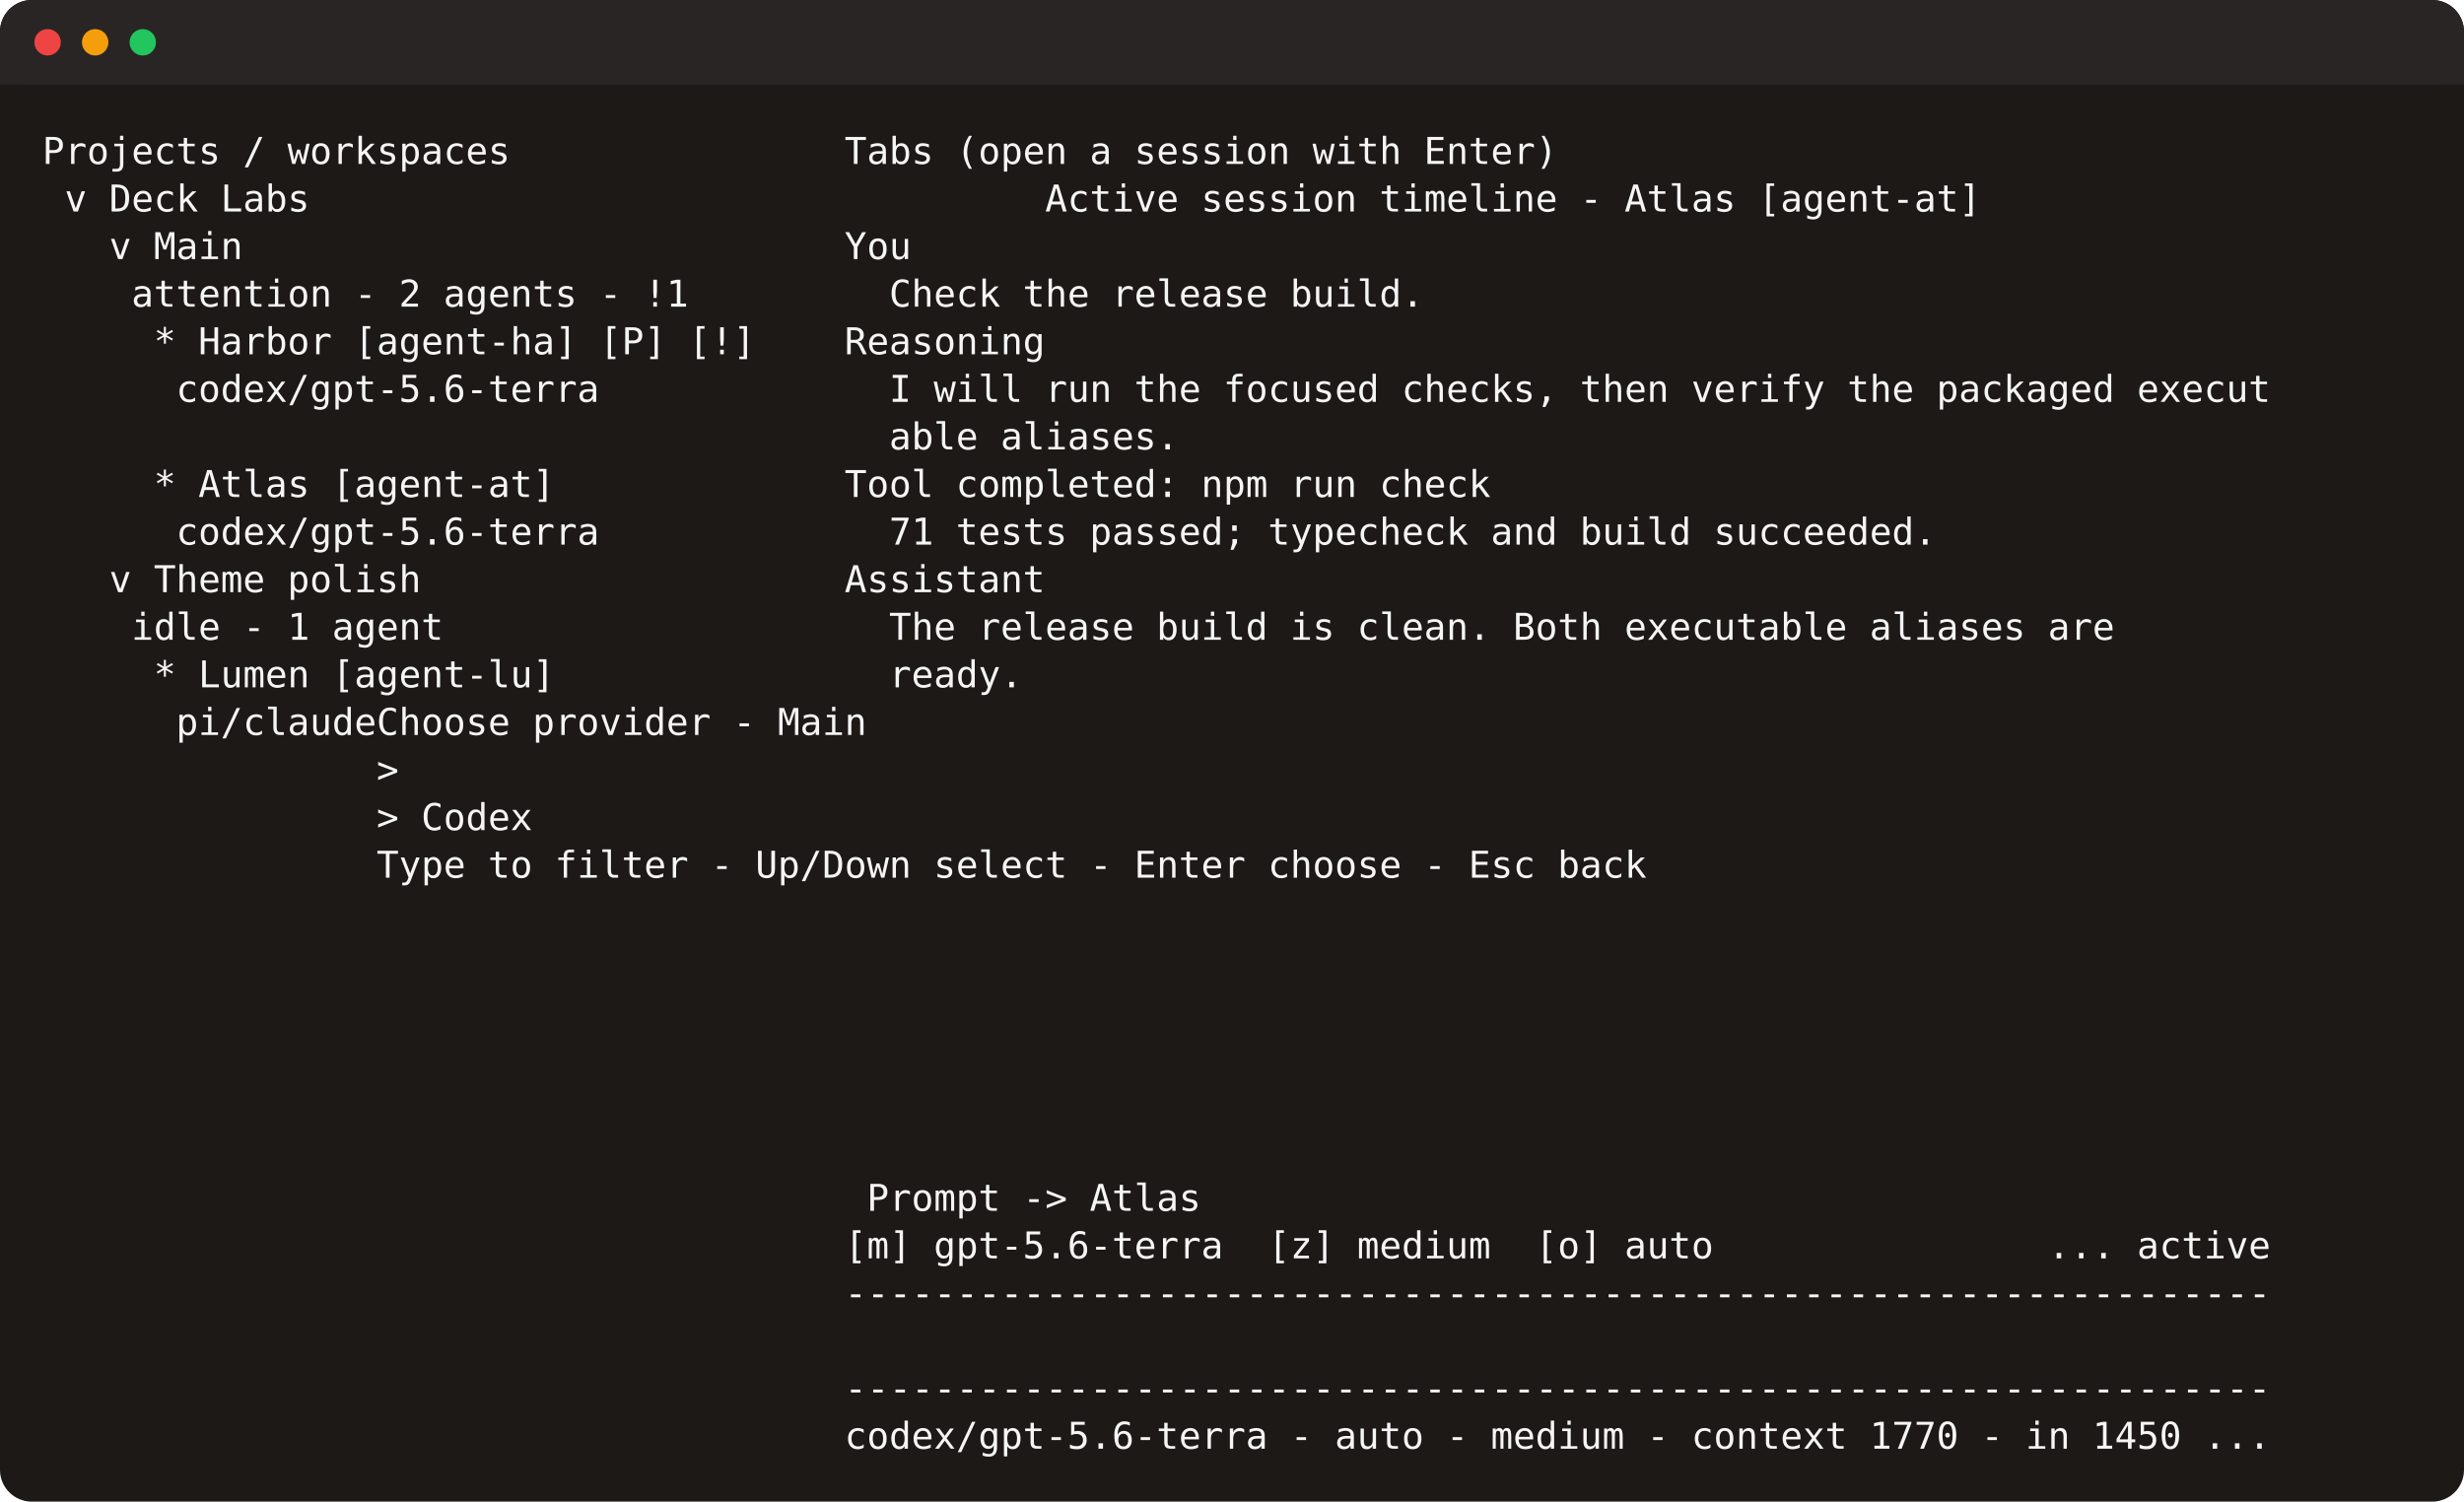
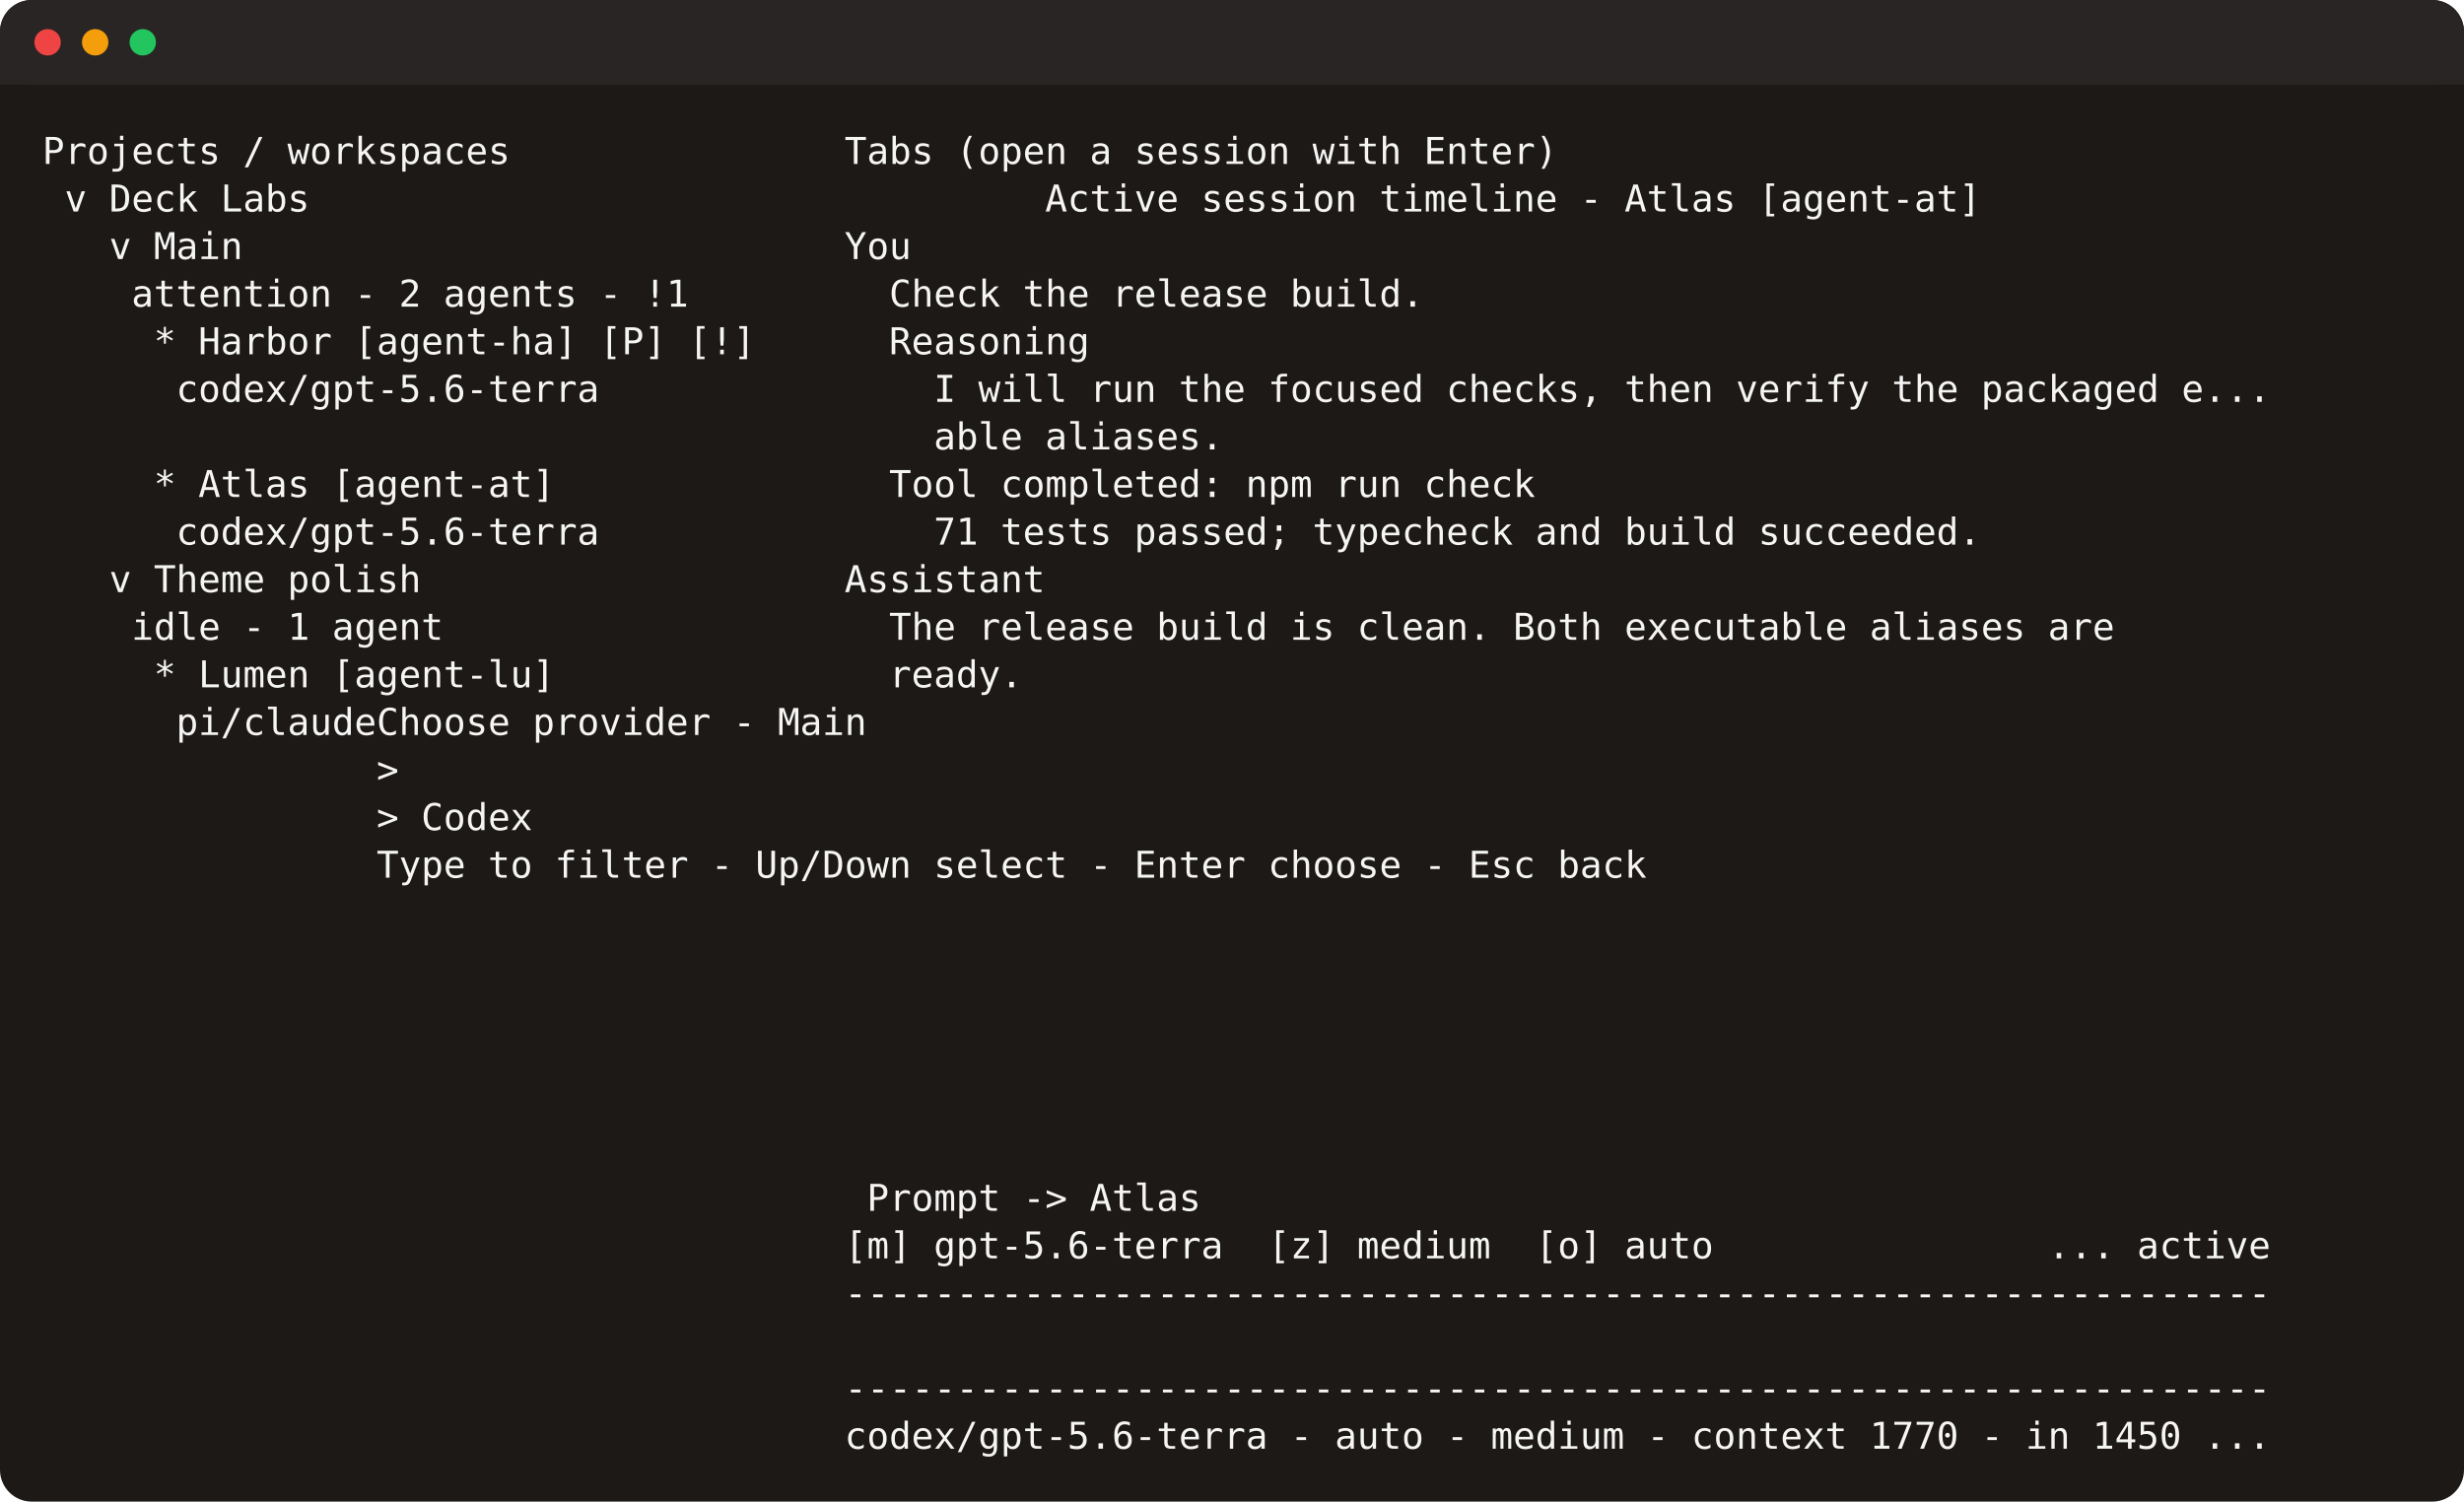
<svg xmlns="http://www.w3.org/2000/svg" width="932" height="568" viewBox="0 0 932 568">
  <rect width="932" height="568" rx="12" fill="#1c1917" />
  <rect width="932" height="32" rx="12" fill="#292524" />
  <rect y="20" width="932" height="12" fill="#292524" />
  <circle cx="18" cy="16" r="5" fill="#ef4444" />
  <circle cx="36" cy="16" r="5" fill="#f59e0b" />
  <circle cx="54" cy="16" r="5" fill="#22c55e" />
  <g fill="#f5f5f4" font-family="SFMono-Regular, Menlo, Consolas, monospace" font-size="14" xml:space="preserve">
    <text x="16" y="62">Projects / workspaces               Tabs (open a session with Enter)                                </text>
    <text x="16" y="80"> v Deck Labs                                 Active session timeline - Atlas [agent-at]             </text>
    <text x="16" y="98">   v Main                           You                                                             </text>
    <text x="16" y="116">    attention - 2 agents - !1         Check the release build.                                      </text>
-     <text x="16" y="134">     * Harbor [agent-ha] [P] [!]    Reasoning                                                       </text>
-     <text x="16" y="152">      codex/gpt-5.6-terra             I will run the focused checks, then verify the packaged execut</text>
-     <text x="16" y="170">                                      able aliases.                                                 </text>
-     <text x="16" y="188">     * Atlas [agent-at]             Tool completed: npm run check                                   </text>
-     <text x="16" y="206">      codex/gpt-5.6-terra             71 tests passed; typecheck and build succeeded.               </text>
+     <text x="16" y="134">     * Harbor [agent-ha] [P] [!]      Reasoning                                                     </text>
+     <text x="16" y="152">      codex/gpt-5.6-terra               I will run the focused checks, then verify the packaged e...</text>
+     <text x="16" y="170">                                        able aliases.                                               </text>
+     <text x="16" y="188">     * Atlas [agent-at]               Tool completed: npm run check                                 </text>
+     <text x="16" y="206">      codex/gpt-5.6-terra               71 tests passed; typecheck and build succeeded.             </text>
    <text x="16" y="224">   v Theme polish                   Assistant                                                       </text>
    <text x="16" y="242">    idle - 1 agent                    The release build is clean. Both executable aliases are       </text>
    <text x="16" y="260">     * Lumen [agent-lu]               ready.                                                        </text>
    <text x="16" y="278">      pi/claudeChoose provider - Main                                                               </text>
    <text x="16" y="296">               &gt;                                                                                    </text>
    <text x="16" y="314">               &gt; Codex                                                                              </text>
    <text x="16" y="332">               Type to filter - Up/Down select - Enter choose - Esc back                            </text>
    <text x="16" y="350" />
    <text x="16" y="368" />
    <text x="16" y="386" />
    <text x="16" y="404" />
    <text x="16" y="422" />
    <text x="16" y="440" />
    <text x="16" y="458">                                     Prompt -&gt; Atlas                                                </text>
    <text x="16" y="476">                                    [m] gpt-5.6-terra  [z] medium  [o] auto               ... active</text>
    <text x="16" y="494">                                    ----------------------------------------------------------------</text>
    <text x="16" y="512">                                                                                                    </text>
    <text x="16" y="530">                                    ----------------------------------------------------------------</text>
    <text x="16" y="548">                                    codex/gpt-5.6-terra - auto - medium - context 1770 - in 1450 ...</text>
  </g>
</svg>
